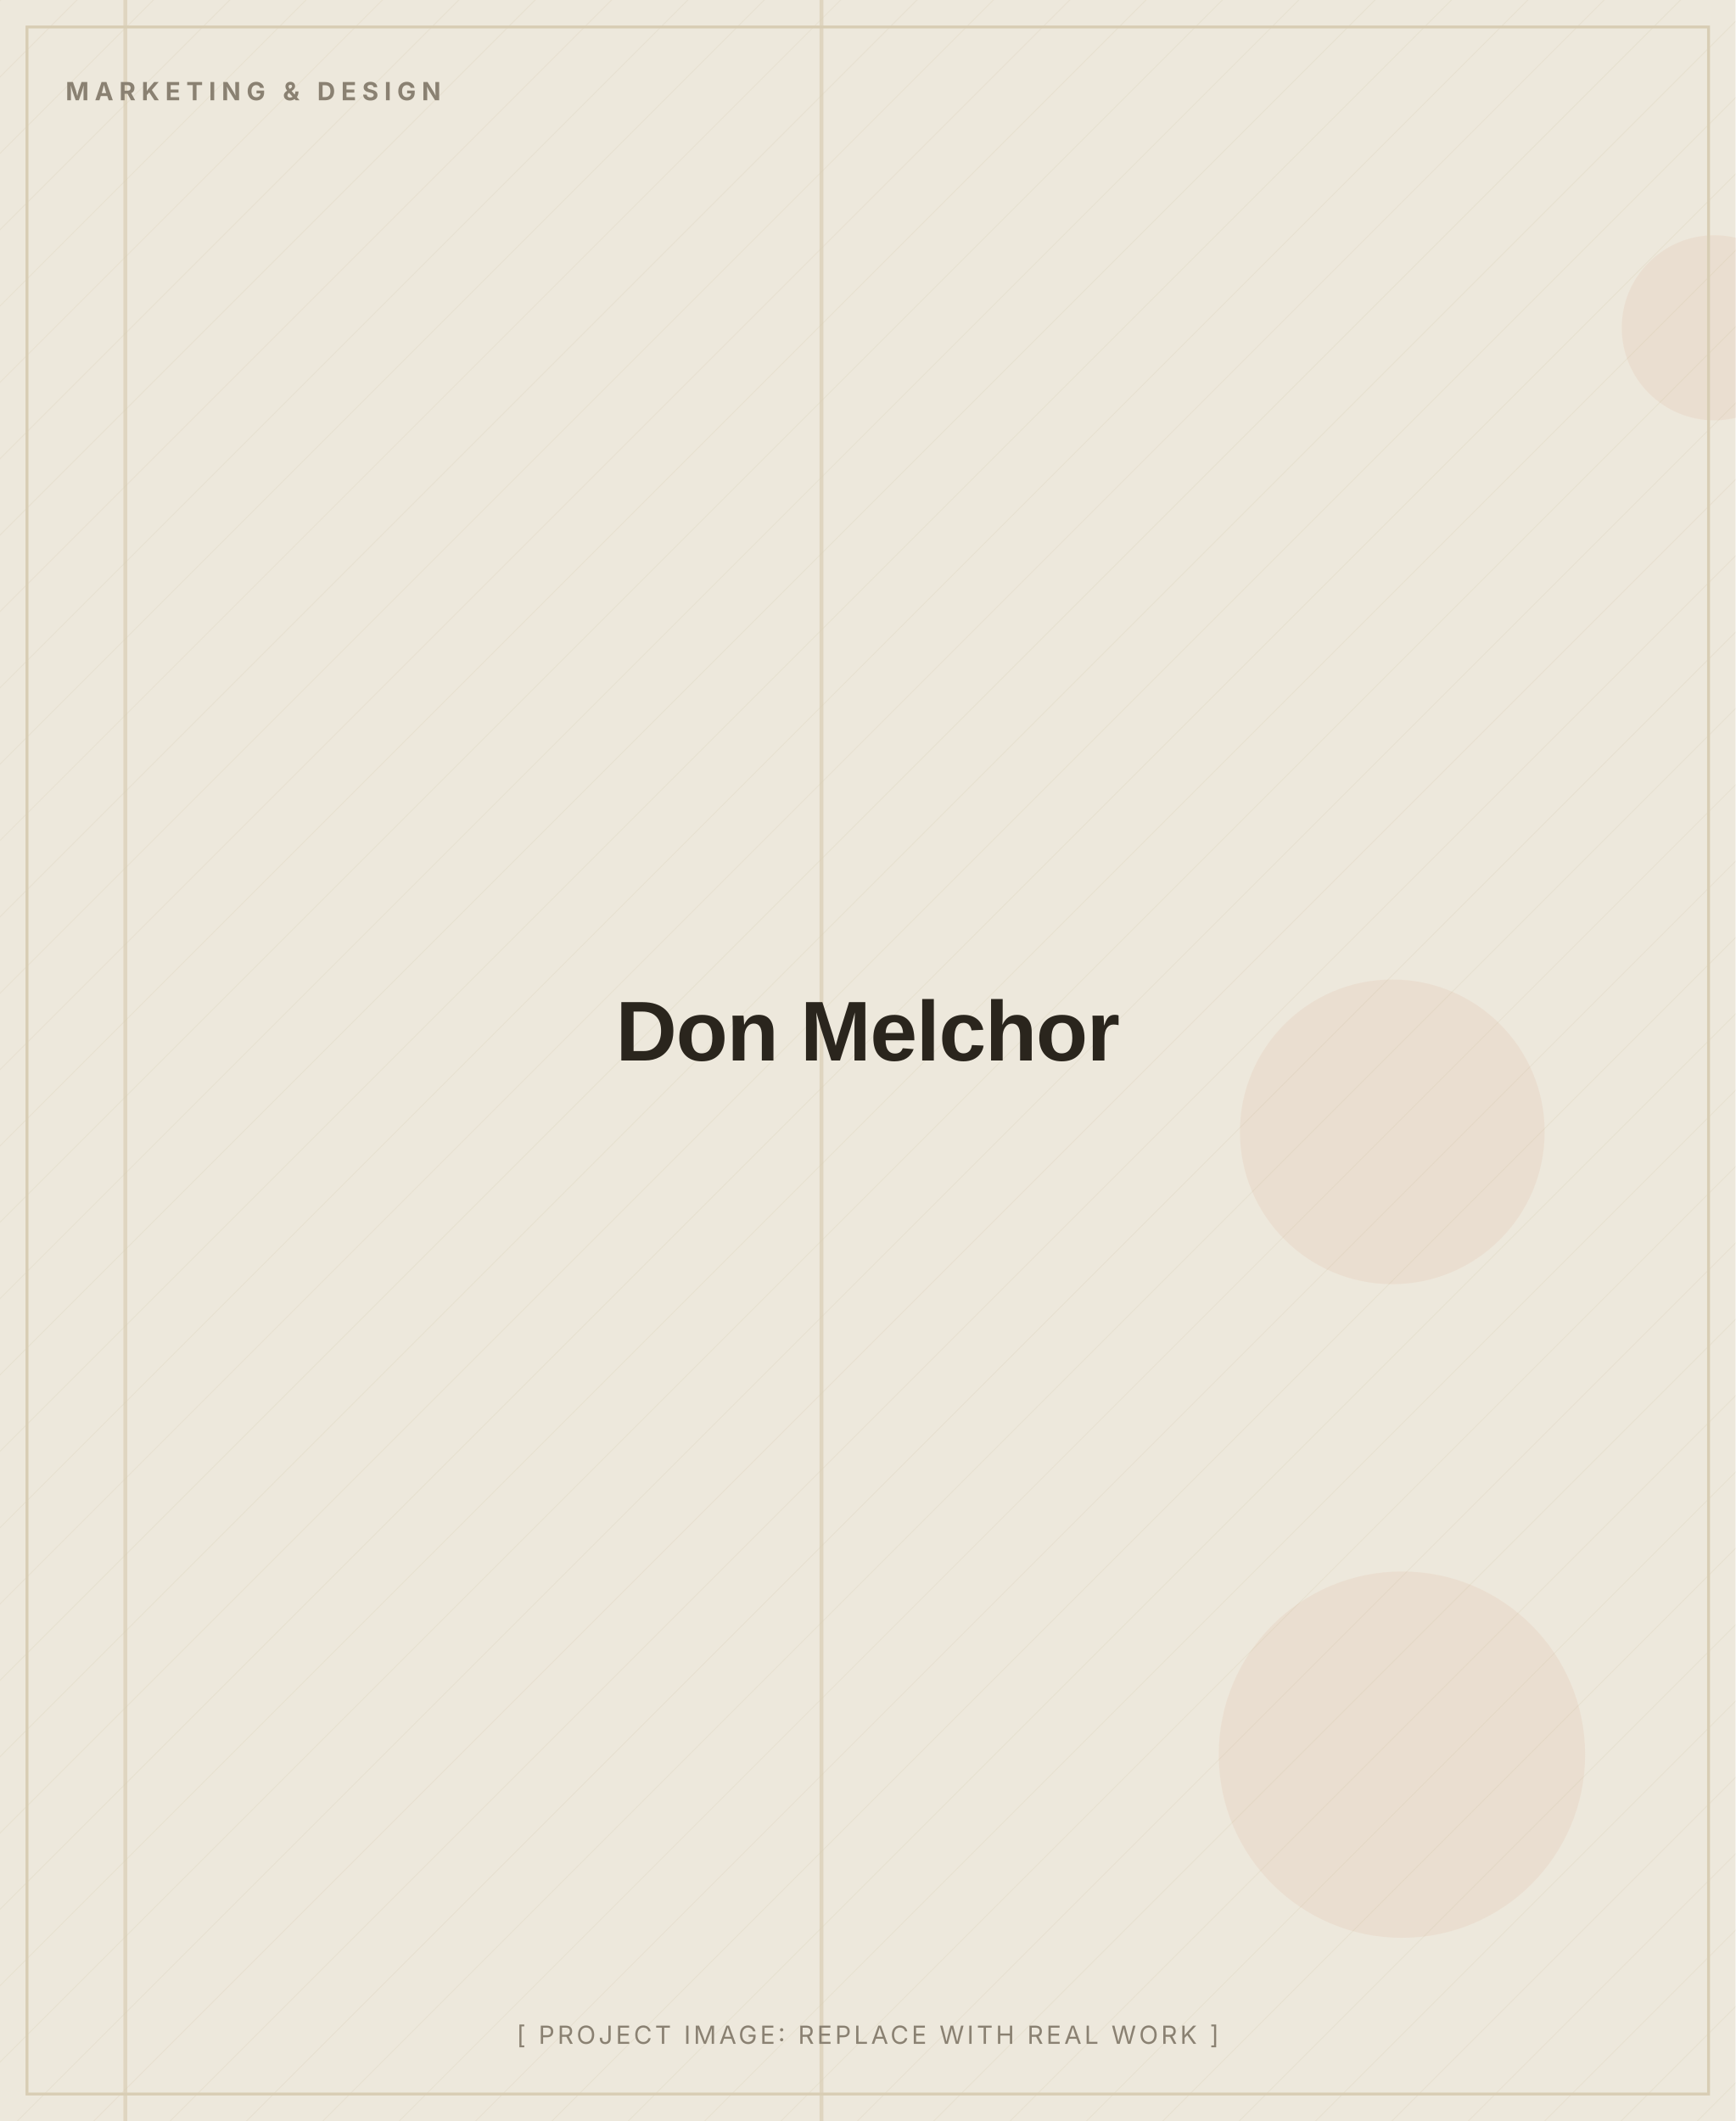
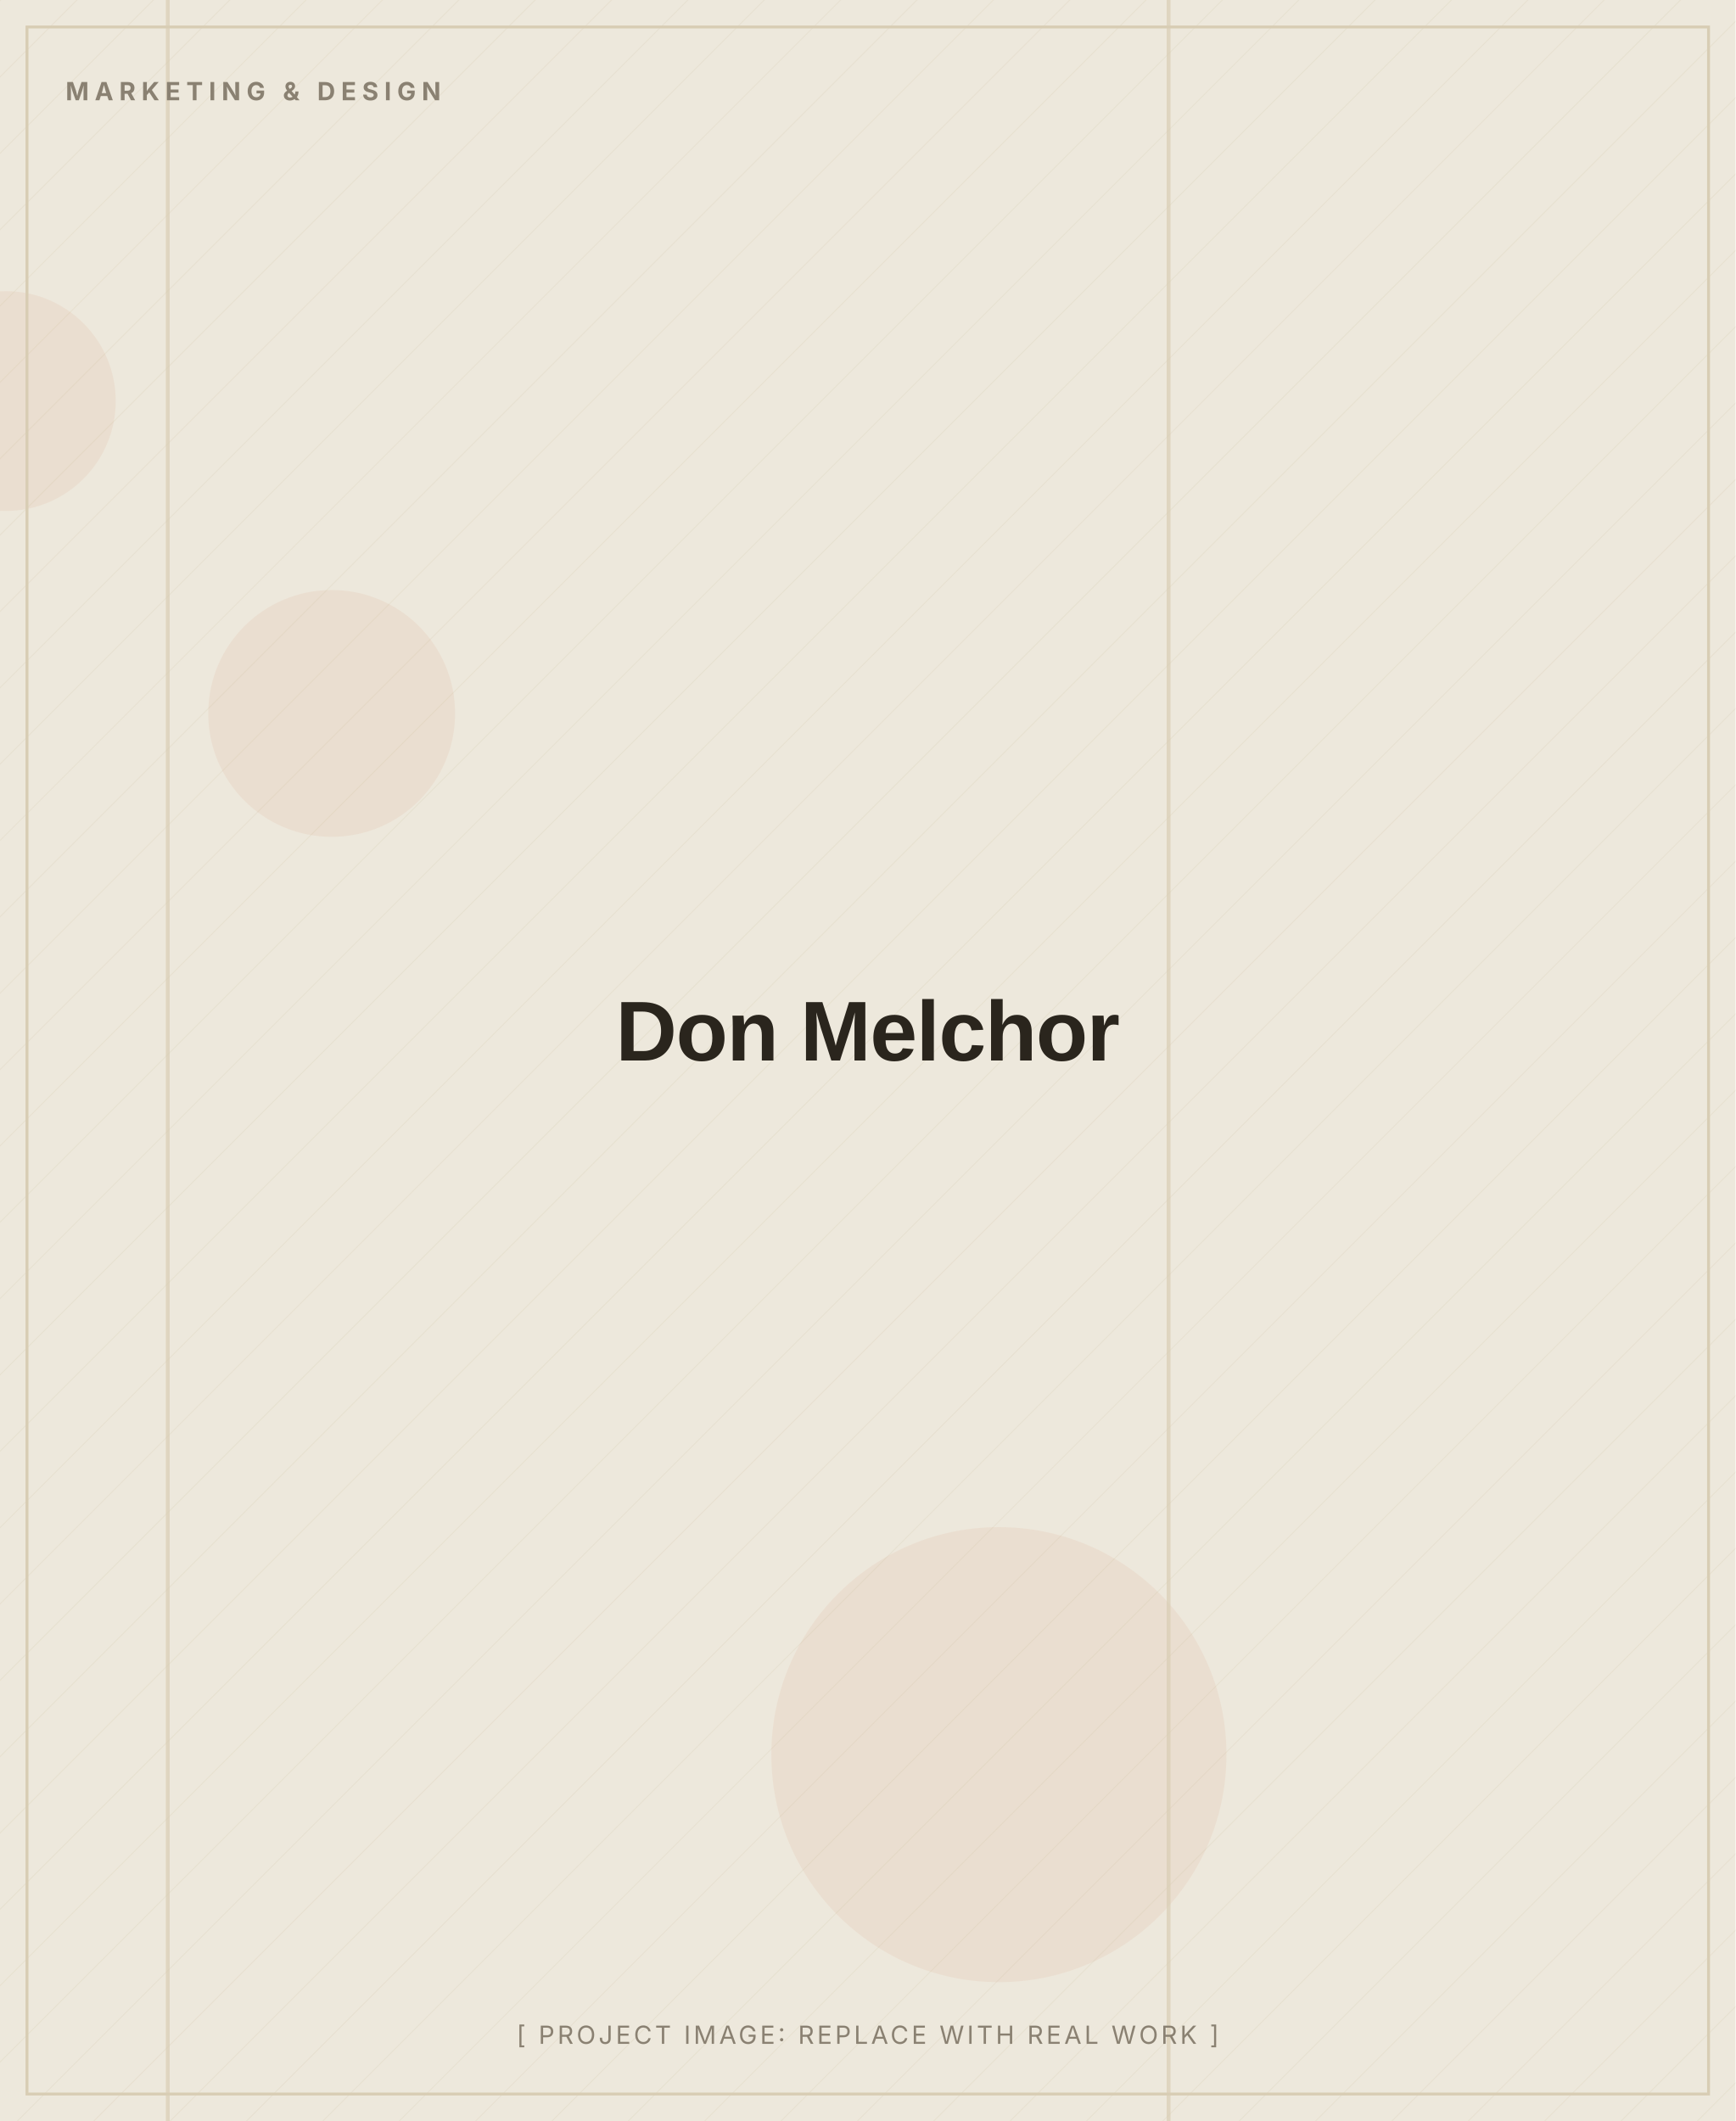
<svg xmlns="http://www.w3.org/2000/svg" width="900" height="1100" viewBox="0 0 900 1100" role="img" aria-label="Don Melchor (placeholder image)">
  <defs>
    <pattern id="d" width="28" height="28" patternUnits="userSpaceOnUse" patternTransform="rotate(45)">
      <line x1="0" y1="0" x2="0" y2="28" stroke="#D8CDB4" stroke-width="1" opacity="0.5" />
    </pattern>
  </defs>
  <rect width="900" height="1100" fill="#EDE8DC" />
  <rect width="900" height="1100" fill="url(#d)" opacity="0.55" />
-   <circle cx="889" cy="170" r="48" fill="#C2410C" opacity="0.06" />
-   <circle cx="722" cy="587" r="79" fill="#C2410C" opacity="0.06" />
-   <circle cx="727" cy="910" r="95" fill="#C2410C" opacity="0.06" />
-   <rect x="425" y="0" width="2" height="1100" fill="#D8CDB4" opacity="0.7" />
-   <rect x="64" y="0" width="2" height="1100" fill="#D8CDB4" opacity="0.7" />
+   <circle cx="3" cy="208" r="57" fill="#C2410C" opacity="0.06" />
+   <circle cx="172" cy="370" r="64" fill="#C2410C" opacity="0.06" />
+   <circle cx="518" cy="910" r="118" fill="#C2410C" opacity="0.06" />
+   <rect x="86" y="0" width="2" height="1100" fill="#D8CDB4" opacity="0.7" />
+   <rect x="605" y="0" width="2" height="1100" fill="#D8CDB4" opacity="0.7" />
  <rect x="14" y="14" width="872" height="1072" fill="none" stroke="#D8CDB4" stroke-width="1.5" />
  <text x="34" y="52" font-family="Inter, Arial, sans-serif" font-weight="700" font-size="13" letter-spacing="3" fill="#8A8172">MARKETING &amp; DESIGN</text>
  <text x="450.0" y="550.0" text-anchor="middle" font-family="Archivo, Arial, sans-serif" font-weight="800" font-size="44" letter-spacing="-0.5" fill="#2A251D">Don Melchor</text>
  <text x="450.0" y="1060" text-anchor="middle" font-family="Inter, Arial, sans-serif" font-size="13" letter-spacing="1.5" fill="#8A8172">[ PROJECT IMAGE: REPLACE WITH REAL WORK ]</text>
</svg>
